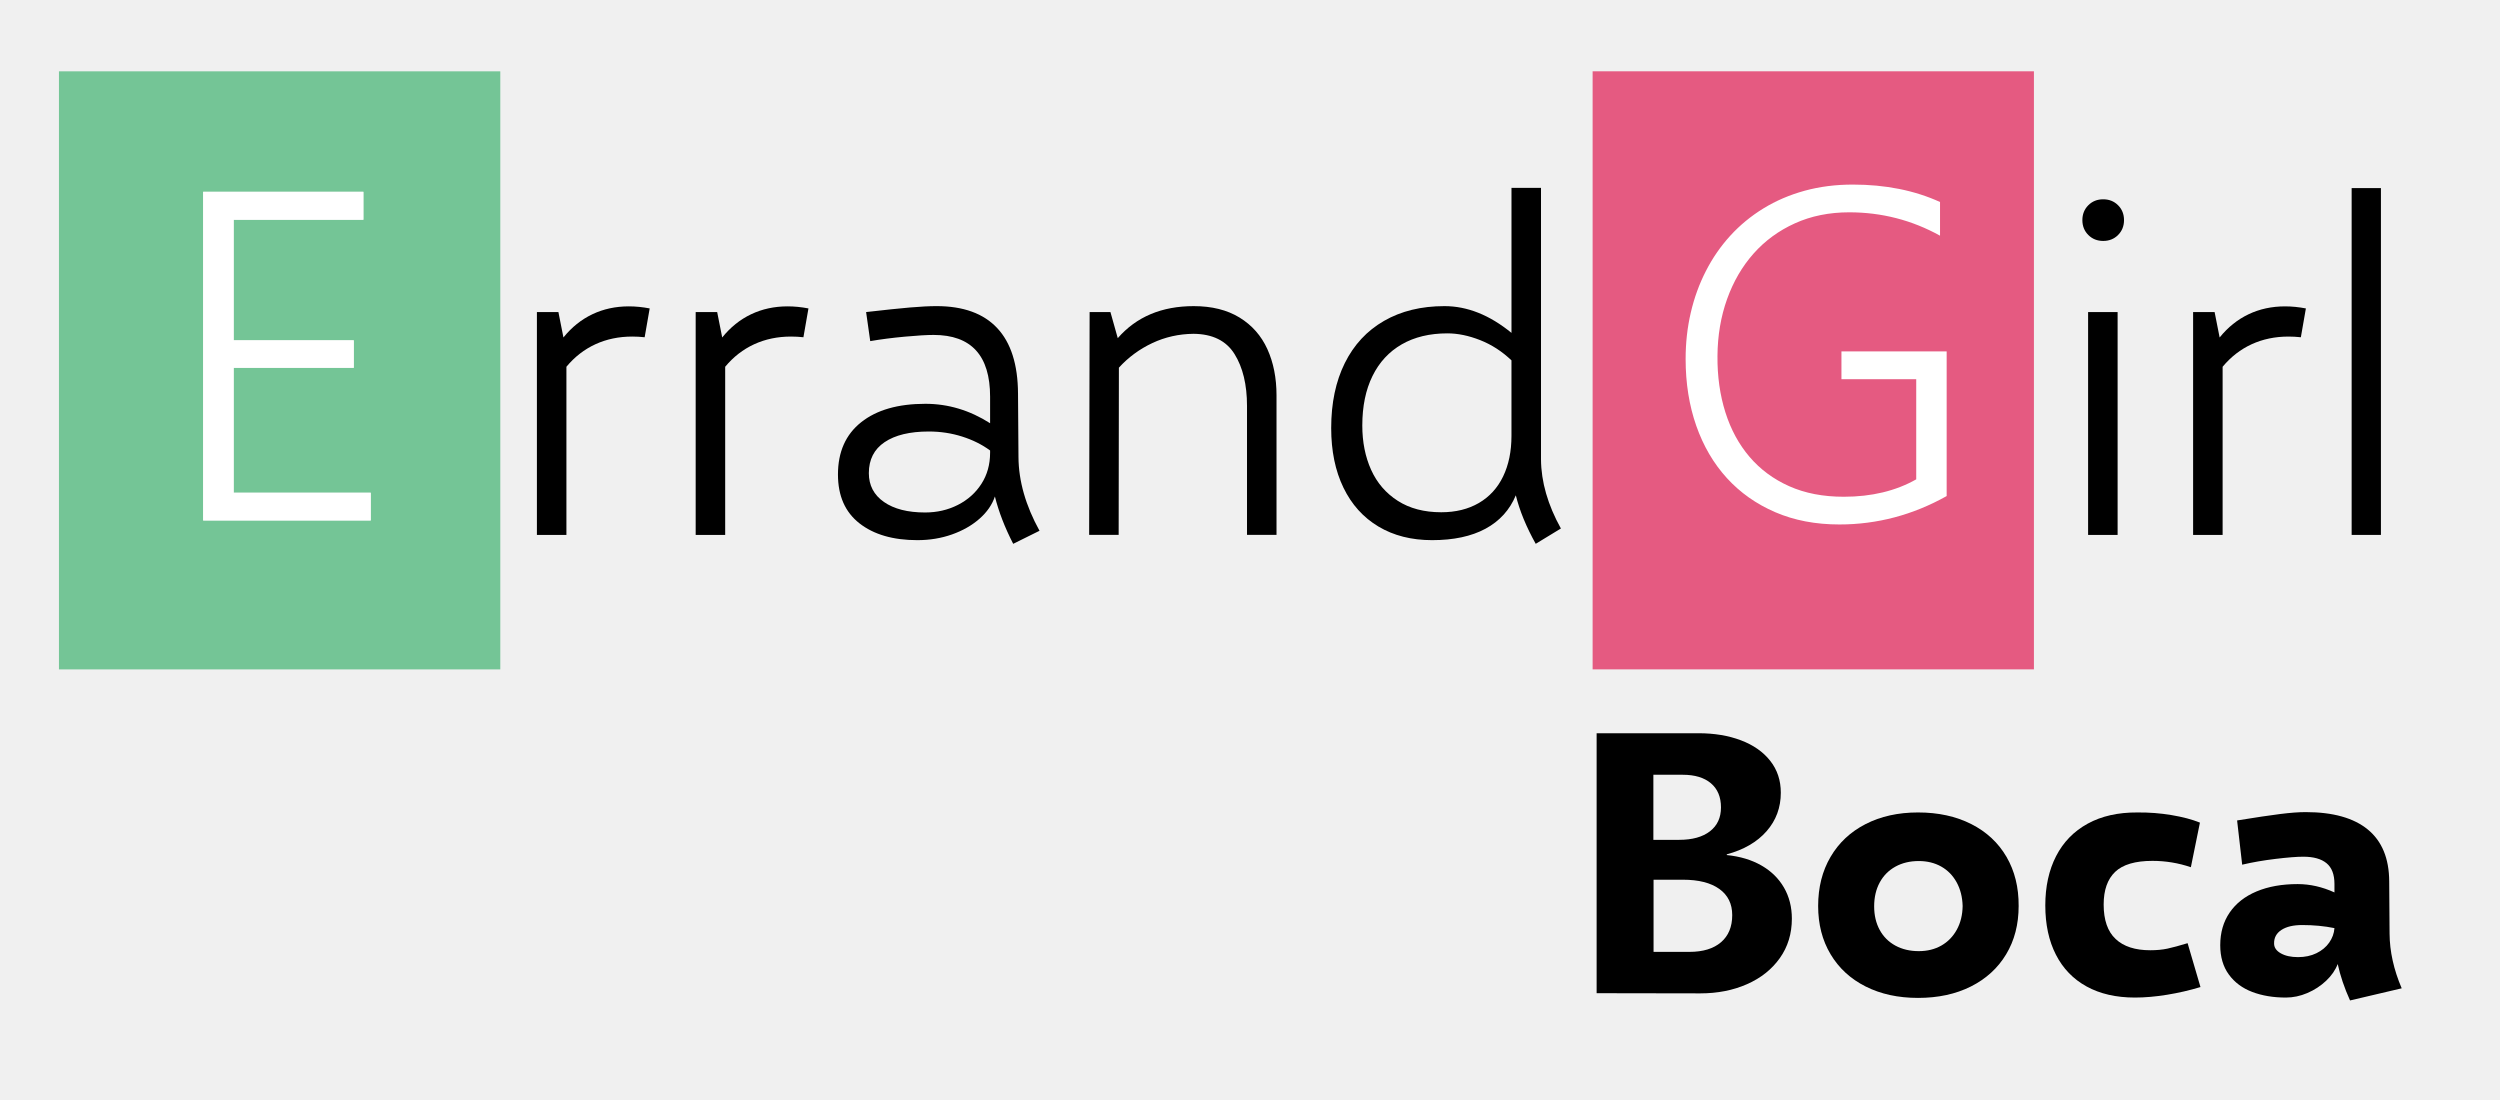
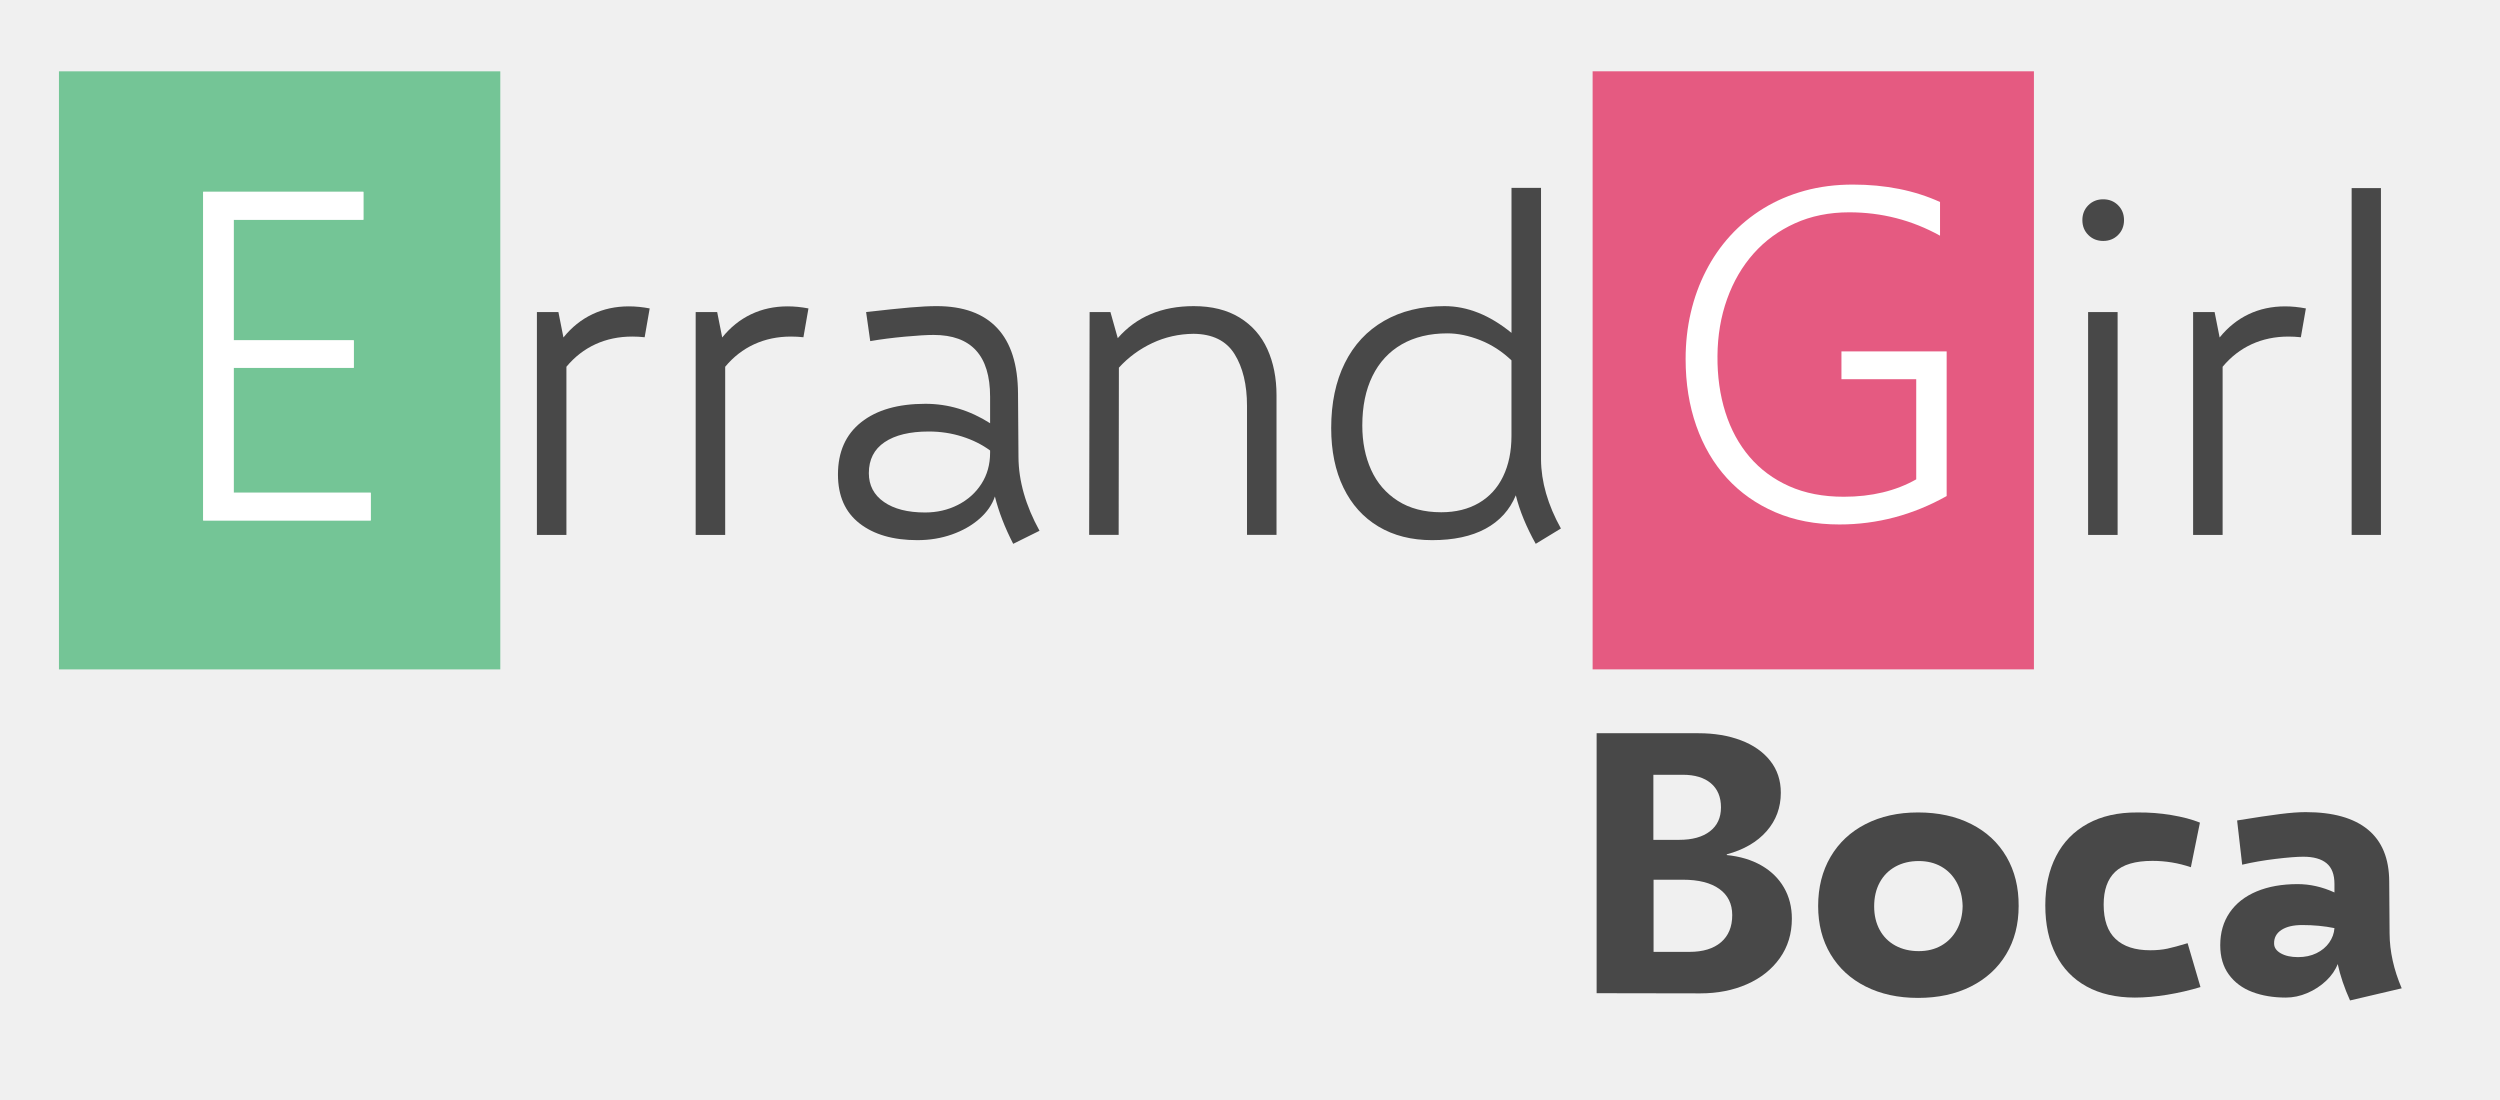
<svg xmlns="http://www.w3.org/2000/svg" version="1.1" id="Layer_1" x="0px" y="0px" width="325px" height="143px" viewBox="0 0 325 143" enable-background="new 0 0 325 143" xml:space="preserve">
  <g>
    <g enable-background="new    ">
-       <path d="M207.561,129.116V95.321h13.244c2.059,0,3.896,0.306,5.516,0.919c1.617,0.612,2.887,1.5,3.805,2.663    c0.92,1.163,1.379,2.545,1.379,4.147c0,1.933-0.616,3.603-1.85,5.008c-1.233,1.406-2.957,2.408-5.173,3.005v0.095    c1.728,0.173,3.229,0.624,4.501,1.354c1.273,0.731,2.251,1.689,2.935,2.876c0.683,1.187,1.024,2.533,1.024,4.041    c0,1.948-0.521,3.657-1.566,5.126c-1.045,1.47-2.471,2.601-4.277,3.394c-1.807,0.794-3.826,1.19-6.057,1.19L207.561,129.116z     M218.283,109.179c1.713,0,3.048-0.369,4.006-1.108c0.959-0.738,1.438-1.774,1.438-3.11c0-1.352-0.436-2.396-1.307-3.135    c-0.873-0.738-2.094-1.107-3.666-1.107h-3.816v8.461H218.283z M219.627,123.743c1.76,0,3.126-0.416,4.1-1.249    c0.975-0.833,1.462-2.012,1.462-3.535c0-1.462-0.558-2.593-1.673-3.394c-1.116-0.802-2.695-1.202-4.737-1.202h-3.817v9.38H219.627    z" />
-       <path d="M242.533,128.244c-1.964-0.99-3.484-2.388-4.56-4.195c-1.077-1.807-1.614-3.896-1.614-6.269    c0-2.419,0.537-4.549,1.614-6.387c1.075-1.838,2.596-3.26,4.56-4.266c1.965-1.005,4.234-1.508,6.811-1.508    c2.625,0,4.93,0.503,6.918,1.508c1.986,1.006,3.515,2.428,4.584,4.266c1.068,1.838,1.594,3.968,1.578,6.387    c0,2.389-0.541,4.481-1.626,6.28c-1.084,1.8-2.612,3.193-4.583,4.184c-1.973,0.99-4.263,1.484-6.871,1.484    C246.768,129.729,244.498,129.234,242.533,128.244z M252.385,122.918c0.848-0.486,1.516-1.174,2.003-2.063    c0.487-0.887,0.738-1.912,0.755-3.075c-0.032-1.162-0.291-2.188-0.778-3.075s-1.155-1.571-2.003-2.051    c-0.849-0.479-1.823-0.719-2.922-0.719c-1.148,0-2.161,0.244-3.041,0.73c-0.88,0.487-1.559,1.175-2.039,2.063    c-0.479,0.888-0.719,1.921-0.719,3.099c0,1.163,0.24,2.185,0.719,3.064c0.48,0.88,1.159,1.559,2.039,2.038    s1.893,0.719,3.041,0.719C250.555,123.648,251.536,123.405,252.385,122.918z" />
-       <path d="M271.262,128.244c-1.744-0.958-3.076-2.337-3.994-4.136c-0.92-1.799-1.379-3.932-1.379-6.398    c0-2.451,0.467-4.588,1.402-6.41c0.934-1.823,2.301-3.229,4.101-4.219c1.799-0.99,3.955-1.477,6.469-1.461    c1.509-0.016,2.989,0.098,4.442,0.342c1.453,0.243,2.683,0.569,3.688,0.978l-1.179,5.798c-1.618-0.55-3.283-0.825-4.996-0.825    c-2.23,0-3.846,0.476-4.843,1.426c-0.998,0.951-1.497,2.368-1.497,4.254c0,2.012,0.52,3.504,1.557,4.478    c1.036,0.975,2.537,1.461,4.5,1.461c0.833,0,1.58-0.07,2.239-0.212c0.66-0.142,1.532-0.377,2.616-0.707l1.674,5.703    c-1.399,0.425-2.845,0.759-4.337,1.002c-1.493,0.243-2.892,0.365-4.194,0.365C275.096,129.682,273.006,129.202,271.262,128.244z" />
-       <path d="M305.505,130.059c-0.739-1.634-1.272-3.213-1.603-4.736c-0.299,0.785-0.801,1.512-1.508,2.18s-1.521,1.198-2.439,1.591    c-0.92,0.393-1.851,0.589-2.793,0.589c-1.635,0-3.092-0.244-4.371-0.73c-1.281-0.487-2.295-1.241-3.041-2.263    c-0.746-1.021-1.119-2.294-1.119-3.817c0-1.634,0.408-3.048,1.226-4.242c0.816-1.194,1.983-2.109,3.499-2.746    c1.517-0.636,3.296-0.954,5.338-0.954c1.604,0,3.197,0.361,4.785,1.084v-1.107c0-1.226-0.342-2.121-1.025-2.687    s-1.693-0.849-3.029-0.849c-0.832,0-2.03,0.095-3.594,0.283c-1.563,0.188-3.013,0.439-4.348,0.754l-0.66-5.751    c2.42-0.392,4.285-0.671,5.598-0.836c1.312-0.165,2.416-0.248,3.311-0.248c3.551,0,6.246,0.755,8.084,2.263    c1.838,1.509,2.766,3.756,2.781,6.74l0.047,6.787c0.016,2.325,0.542,4.698,1.578,7.117L305.505,130.059z M301.133,123.92    c0.699-0.338,1.253-0.798,1.662-1.379c0.408-0.581,0.636-1.21,0.684-1.886c-1.305-0.267-2.703-0.4-4.195-0.4    c-1.146,0-2.047,0.212-2.699,0.637c-0.651,0.424-0.97,1.013-0.953,1.768c0,0.518,0.29,0.942,0.871,1.272s1.328,0.494,2.239,0.494    C299.637,124.426,300.434,124.258,301.133,123.92z" />
+       <path fill="#484848" d="M207.561,129.116V95.32h13.244c2.06,0,3.896,0.307,5.516,0.92c1.617,0.611,2.888,1.5,3.806,2.662    c0.92,1.164,1.379,2.546,1.379,4.147c0,1.933-0.616,3.603-1.851,5.009c-1.232,1.405-2.956,2.407-5.172,3.004v0.096    c1.728,0.173,3.229,0.624,4.5,1.354c1.273,0.731,2.252,1.689,2.936,2.877c0.684,1.187,1.023,2.532,1.023,4.041    c0,1.947-0.521,3.656-1.565,5.125c-1.045,1.471-2.472,2.602-4.276,3.395c-1.808,0.794-3.826,1.189-6.058,1.189L207.561,129.116z     M218.283,109.18c1.713,0,3.048-0.369,4.006-1.109c0.959-0.737,1.438-1.773,1.438-3.109c0-1.352-0.436-2.396-1.307-3.135    c-0.873-0.738-2.094-1.107-3.666-1.107h-3.816v8.461H218.283L218.283,109.18z M219.627,123.743c1.76,0,3.126-0.416,4.1-1.249    c0.976-0.833,1.463-2.012,1.463-3.535c0-1.462-0.559-2.593-1.674-3.395c-1.115-0.801-2.695-1.201-4.736-1.201h-3.817v9.38H219.627    z" />
+       <path fill="#484848" d="M242.533,128.244c-1.965-0.99-3.484-2.389-4.561-4.195s-1.613-3.896-1.613-6.269    c0-2.419,0.537-4.55,1.613-6.388c1.075-1.838,2.596-3.26,4.561-4.266c1.965-1.005,4.234-1.508,6.811-1.508    c2.625,0,4.93,0.503,6.918,1.508c1.986,1.006,3.516,2.428,4.584,4.266s1.594,3.969,1.578,6.388c0,2.389-0.541,4.48-1.626,6.28    c-1.084,1.799-2.612,3.192-4.583,4.184c-1.973,0.99-4.263,1.484-6.871,1.484C246.768,129.729,244.498,129.234,242.533,128.244z     M252.385,122.918c0.848-0.486,1.516-1.174,2.004-2.063c0.486-0.888,0.737-1.912,0.754-3.075    c-0.031-1.162-0.291-2.188-0.777-3.075c-0.487-0.887-1.155-1.571-2.004-2.051c-0.848-0.479-1.822-0.719-2.922-0.719    c-1.147,0-2.16,0.244-3.041,0.729c-0.879,0.487-1.559,1.175-2.039,2.063c-0.479,0.888-0.719,1.92-0.719,3.099    c0,1.163,0.24,2.185,0.719,3.063c0.48,0.881,1.16,1.56,2.039,2.039c0.881,0.479,1.894,0.719,3.041,0.719    C250.555,123.648,251.536,123.405,252.385,122.918z" />
+       <path fill="#484848" d="M271.262,128.244c-1.744-0.958-3.076-2.337-3.994-4.137c-0.92-1.799-1.379-3.932-1.379-6.397    c0-2.451,0.467-4.588,1.402-6.41c0.934-1.823,2.301-3.229,4.102-4.219c1.799-0.99,3.955-1.478,6.469-1.461    c1.509-0.017,2.988,0.098,4.441,0.342c1.453,0.243,2.684,0.569,3.688,0.978l-1.179,5.799c-1.619-0.551-3.283-0.825-4.996-0.825    c-2.23,0-3.846,0.476-4.844,1.426c-0.998,0.951-1.496,2.368-1.496,4.254c0,2.013,0.52,3.505,1.557,4.478    c1.035,0.976,2.537,1.462,4.5,1.462c0.833,0,1.58-0.07,2.238-0.212c0.66-0.143,1.533-0.377,2.617-0.707l1.674,5.703    c-1.399,0.425-2.846,0.759-4.338,1.002c-1.492,0.242-2.892,0.365-4.193,0.365C275.096,129.682,273.006,129.202,271.262,128.244z" />
+       <path fill="#484848" d="M305.505,130.059c-0.739-1.634-1.272-3.213-1.603-4.735c-0.299,0.784-0.801,1.512-1.508,2.18    s-1.521,1.198-2.439,1.591c-0.92,0.393-1.852,0.59-2.793,0.59c-1.635,0-3.092-0.244-4.371-0.73    c-1.281-0.487-2.295-1.241-3.041-2.264c-0.746-1.021-1.119-2.293-1.119-3.816c0-1.634,0.408-3.048,1.227-4.242    c0.815-1.193,1.982-2.109,3.498-2.746c1.518-0.636,3.297-0.953,5.338-0.953c1.604,0,3.197,0.36,4.785,1.084v-1.107    c0-1.227-0.342-2.121-1.024-2.688c-0.683-0.565-1.692-0.849-3.028-0.849c-0.832,0-2.031,0.095-3.595,0.283    c-1.563,0.188-3.013,0.438-4.349,0.754l-0.659-5.751c2.42-0.393,4.284-0.672,5.598-0.836c1.312-0.165,2.416-0.248,3.312-0.248    c3.551,0,6.246,0.755,8.084,2.263c1.838,1.509,2.766,3.756,2.78,6.74l0.048,6.787c0.016,2.325,0.542,4.698,1.577,7.116    L305.505,130.059z M301.133,123.92c0.699-0.338,1.253-0.798,1.662-1.379c0.408-0.581,0.637-1.21,0.684-1.886    c-1.305-0.267-2.703-0.4-4.194-0.4c-1.146,0-2.048,0.212-2.699,0.638c-0.651,0.424-0.97,1.013-0.953,1.768    c0,0.518,0.29,0.941,0.871,1.271s1.328,0.494,2.239,0.494C299.637,124.426,300.434,124.258,301.133,123.92z" />
    </g>
  </g>
  <g>
    <path fill="#74C596" d="M7.664,9.269v77.75h57.374V9.269H7.664z M48.194,67.66H26.411V24.933h20.83v3.635H30.375V44.24H45.99v3.575   H30.375v16.239h17.82L48.194,67.66L48.194,67.66z" />
    <polygon fill="#FFFFFF" points="30.375,47.815 45.99,47.815 45.99,44.24 30.375,44.24 30.375,28.568 47.241,28.568 47.241,24.933    26.411,24.933 26.411,67.66 48.194,67.66 48.194,64.054 30.375,64.054  " />
  </g>
  <g>
    <rect x="207.04" y="9.269" fill="#E55A81" width="57.37" height="77.75" />
    <g>
-       <path fill="#FFFFFF" d="M253.066,64.487c-4.391,2.462-9.041,3.694-13.942,3.694c-3.099,0-5.879-0.532-8.34-1.594    c-2.466-1.063-4.563-2.542-6.291-4.439s-3.054-4.162-3.978-6.794c-0.922-2.63-1.384-5.527-1.384-8.685    c0-2.085,0.22-4.093,0.669-6.019c0.445-1.926,1.104-3.735,1.969-5.422c0.862-1.689,1.92-3.219,3.172-4.59    c1.25-1.37,2.687-2.551,4.307-3.545c1.617-0.993,3.396-1.757,5.344-2.294c1.947-0.537,4.043-0.804,6.287-0.804    c4.23,0,8.01,0.754,11.324,2.265v4.379c-3.656-2.026-7.589-3.038-11.803-3.038c-2.596,0-4.953,0.476-7.058,1.43    c-2.106,0.952-3.899,2.265-5.379,3.934c-1.479,1.667-2.627,3.639-3.442,5.914c-0.813,2.274-1.231,4.742-1.25,7.405    c-0.021,2.642,0.322,5.08,1.029,7.315c0.706,2.234,1.752,4.166,3.143,5.795c1.393,1.629,3.107,2.9,5.154,3.813    c2.047,0.915,4.412,1.371,7.094,1.371c3.613,0,6.754-0.754,9.418-2.264V49.292h-9.721v-3.606h13.678V64.487L253.066,64.487z" />
+       <path fill="#FFFFFF" d="M253.066,64.487c-4.392,2.462-9.041,3.694-13.942,3.694c-3.099,0-5.879-0.532-8.34-1.594    c-2.466-1.063-4.563-2.542-6.291-4.439s-3.054-4.162-3.978-6.794c-0.923-2.63-1.385-5.527-1.385-8.685    c0-2.085,0.221-4.093,0.669-6.019c0.445-1.926,1.104-3.735,1.97-5.422c0.861-1.689,1.92-3.219,3.172-4.59    c1.25-1.37,2.687-2.551,4.307-3.545c1.617-0.993,3.396-1.757,5.344-2.294c1.947-0.537,4.043-0.804,6.287-0.804    c4.23,0,8.01,0.754,11.324,2.265v4.379c-3.656-2.026-7.59-3.038-11.803-3.038c-2.596,0-4.953,0.476-7.059,1.43    c-2.105,0.952-3.898,2.265-5.379,3.934c-1.479,1.667-2.627,3.639-3.441,5.914c-0.813,2.274-1.231,4.742-1.25,7.405    c-0.021,2.642,0.321,5.08,1.028,7.315c0.706,2.234,1.753,4.166,3.144,5.795c1.393,1.629,3.106,2.9,5.154,3.813    c2.047,0.915,4.411,1.371,7.094,1.371c3.613,0,6.754-0.754,9.418-2.264V49.292h-9.721v-3.606h13.678V64.487L253.066,64.487z" />
    </g>
  </g>
  <g enable-background="new    ">
-     <path d="M77.008,40.853c1.438-0.685,3.019-1.026,4.744-1.026c0.873,0,1.774,0.089,2.707,0.268l-0.654,3.747   c-0.535-0.06-1.071-0.089-1.606-0.089c-1.745,0-3.341,0.332-4.788,0.996c-1.448,0.665-2.707,1.641-3.777,2.93v21.859h-3.836V40.569   h2.795l0.654,3.302C74.316,42.543,75.57,41.536,77.008,40.853z" />
-     <path d="M97.648,40.853c1.438-0.685,3.019-1.026,4.744-1.026c0.873,0,1.774,0.089,2.707,0.268l-0.654,3.747   c-0.535-0.06-1.071-0.089-1.606-0.089c-1.745,0-3.341,0.332-4.788,0.996c-1.448,0.665-2.707,1.641-3.777,2.93v21.859h-3.836V40.569   h2.795l0.654,3.302C94.957,42.543,96.21,41.536,97.648,40.853z" />
-     <path d="M131.716,70.697c-1.091-2.122-1.884-4.174-2.379-6.156c-0.357,1.07-1.026,2.037-2.007,2.899s-2.171,1.542-3.569,2.037   c-1.398,0.495-2.9,0.743-4.506,0.743c-3.152,0-5.661-0.729-7.524-2.186c-1.864-1.457-2.796-3.573-2.796-6.35   c0-2.935,1.006-5.199,3.019-6.796c2.012-1.596,4.793-2.394,8.342-2.394c2.974,0,5.779,0.843,8.417,2.527v-3.45   c0-5.353-2.449-8.029-7.346-8.029c-0.873,0-2.117,0.074-3.732,0.223c-1.616,0.148-3.118,0.342-4.505,0.58l-0.536-3.777   c2.419-0.277,4.317-0.476,5.695-0.595s2.533-0.178,3.465-0.178c3.47,0,6.097,0.951,7.881,2.854   c1.785,1.903,2.687,4.739,2.707,8.506l0.06,8.268c0.02,3.113,0.932,6.306,2.736,9.577L131.716,70.697z M124.519,65.641   c1.289-0.654,2.31-1.565,3.063-2.735s1.13-2.519,1.13-4.045v-0.298c-1.051-0.773-2.266-1.378-3.643-1.813   c-1.378-0.437-2.821-0.654-4.328-0.654c-2.458,0-4.372,0.461-5.74,1.383s-2.052,2.265-2.052,4.029c0,1.587,0.654,2.836,1.963,3.748   s3.093,1.367,5.354,1.367C121.813,66.622,123.23,66.295,124.519,65.641z" />
-     <path d="M161.145,41.283c1.616,0.992,2.82,2.36,3.613,4.104c0.793,1.745,1.189,3.747,1.189,6.008v18.142h-3.836V52.764   c0-2.756-0.541-5.001-1.621-6.736c-1.081-1.735-2.86-2.612-5.339-2.633c-1.903,0.021-3.688,0.422-5.353,1.205   s-3.113,1.849-4.342,3.197l-0.03,21.74h-3.836l0.06-28.968h2.707l0.952,3.391c2.418-2.775,5.71-4.163,9.874-4.163   C157.541,39.797,159.528,40.292,161.145,41.283z" />
-     <path d="M199.644,70.697c-1.229-2.201-2.093-4.303-2.587-6.306c-0.794,1.903-2.107,3.352-3.941,4.343s-4.148,1.486-6.944,1.486   c-2.677,0-5.001-0.59-6.974-1.77c-1.974-1.179-3.49-2.864-4.551-5.056c-1.061-2.19-1.592-4.773-1.592-7.747   c0-3.252,0.59-6.067,1.77-8.446c1.18-2.38,2.881-4.209,5.102-5.487c2.221-1.279,4.838-1.918,7.852-1.918   c2.974,0,5.878,1.159,8.714,3.479V24.421h3.837v35.302c0.02,2.915,0.881,5.908,2.587,8.981L199.644,70.697z M192.253,65.389   c1.378-0.804,2.429-1.953,3.152-3.45s1.086-3.257,1.086-5.279v-9.814c-1.229-1.17-2.587-2.047-4.075-2.632   c-1.486-0.585-2.904-0.877-4.252-0.877c-2.301,0-4.278,0.476-5.934,1.427c-1.656,0.952-2.925,2.325-3.807,4.119   c-0.883,1.795-1.324,3.941-1.324,6.439c0,2.141,0.382,4.06,1.146,5.755c0.763,1.695,1.919,3.038,3.465,4.029   c1.546,0.992,3.43,1.487,5.651,1.487C189.244,66.593,190.875,66.191,192.253,65.389z" />
+     <path fill="#484848" d="M77.008,40.853c1.438-0.685,3.019-1.026,4.744-1.026c0.873,0,1.774,0.089,2.707,0.268l-0.654,3.747   c-0.535-0.06-1.071-0.089-1.606-0.089c-1.745,0-3.341,0.332-4.788,0.996c-1.448,0.665-2.707,1.641-3.777,2.93v21.859h-3.836V40.569   h2.795l0.654,3.302C74.316,42.543,75.57,41.536,77.008,40.853z" />
+     <path fill="#484848" d="M97.648,40.853c1.438-0.685,3.019-1.026,4.744-1.026c0.873,0,1.774,0.089,2.707,0.268l-0.654,3.747   c-0.535-0.06-1.071-0.089-1.606-0.089c-1.745,0-3.341,0.332-4.788,0.996c-1.448,0.665-2.707,1.641-3.777,2.93v21.859h-3.836V40.569   h2.795l0.654,3.302C94.957,42.543,96.21,41.536,97.648,40.853z" />
+     <path fill="#484848" d="M131.716,70.697c-1.091-2.122-1.884-4.174-2.379-6.156c-0.357,1.07-1.026,2.037-2.007,2.899   s-2.171,1.542-3.569,2.037c-1.398,0.495-2.9,0.743-4.506,0.743c-3.152,0-5.661-0.729-7.524-2.186   c-1.864-1.457-2.796-3.573-2.796-6.35c0-2.935,1.006-5.199,3.019-6.796c2.012-1.596,4.793-2.394,8.342-2.394   c2.974,0,5.779,0.843,8.417,2.527v-3.45c0-5.353-2.449-8.029-7.346-8.029c-0.873,0-2.117,0.074-3.732,0.223   c-1.616,0.148-3.118,0.342-4.505,0.58l-0.536-3.777c2.419-0.277,4.317-0.476,5.695-0.595c1.378-0.119,2.533-0.178,3.465-0.178   c3.47,0,6.097,0.951,7.881,2.854c1.785,1.903,2.687,4.739,2.707,8.506l0.06,8.268c0.02,3.113,0.932,6.306,2.736,9.577   L131.716,70.697z M124.519,65.641c1.289-0.654,2.31-1.565,3.063-2.735c0.753-1.17,1.13-2.519,1.13-4.045v-0.298   c-1.051-0.773-2.266-1.378-3.643-1.813c-1.378-0.437-2.821-0.654-4.328-0.654c-2.458,0-4.372,0.461-5.74,1.383   s-2.052,2.265-2.052,4.029c0,1.587,0.654,2.836,1.963,3.748s3.093,1.367,5.354,1.367C121.813,66.622,123.23,66.295,124.519,65.641z   " />
+     <path fill="#484848" d="M161.145,41.283c1.616,0.992,2.82,2.36,3.613,4.104c0.793,1.745,1.189,3.747,1.189,6.008v18.142h-3.836   V52.764c0-2.756-0.541-5.001-1.621-6.736c-1.081-1.735-2.86-2.612-5.339-2.633c-1.903,0.021-3.688,0.422-5.353,1.205   c-1.665,0.783-3.113,1.849-4.342,3.197l-0.03,21.74h-3.836l0.06-28.968h2.707l0.952,3.391c2.418-2.775,5.71-4.163,9.874-4.163   C157.541,39.797,159.528,40.292,161.145,41.283z" />
+     <path fill="#484848" d="M199.645,70.697c-1.229-2.201-2.094-4.303-2.588-6.306c-0.793,1.903-2.106,3.352-3.94,4.343   c-1.834,0.991-4.148,1.486-6.944,1.486c-2.677,0-5.001-0.59-6.974-1.77c-1.974-1.179-3.49-2.864-4.552-5.056   c-1.061-2.19-1.592-4.773-1.592-7.747c0-3.252,0.59-6.067,1.771-8.446c1.18-2.38,2.881-4.209,5.103-5.487   c2.221-1.279,4.838-1.918,7.852-1.918c2.974,0,5.878,1.159,8.714,3.479V24.421h3.837v35.302c0.02,2.915,0.881,5.908,2.587,8.981   L199.645,70.697z M192.253,65.389c1.378-0.804,2.429-1.953,3.151-3.45c0.724-1.497,1.087-3.257,1.087-5.279v-9.814   c-1.229-1.17-2.587-2.047-4.075-2.632c-1.486-0.585-2.904-0.877-4.252-0.877c-2.301,0-4.277,0.476-5.934,1.427   c-1.656,0.952-2.926,2.325-3.808,4.119c-0.883,1.795-1.323,3.941-1.323,6.439c0,2.141,0.381,4.06,1.146,5.755   c0.763,1.695,1.919,3.038,3.465,4.029c1.546,0.992,3.431,1.487,5.651,1.487C189.244,66.593,190.875,66.191,192.253,65.389z" />
  </g>
  <g>
    <g enable-background="new    ">
-       <path d="M271.482,30.549c-0.516-0.516-0.773-1.16-0.773-1.933c0-0.773,0.258-1.418,0.773-1.934s1.16-0.773,1.934-0.773    s1.417,0.258,1.933,0.773s0.773,1.16,0.773,1.934c0,0.772-0.258,1.417-0.773,1.933s-1.159,0.773-1.933,0.773    S271.998,31.064,271.482,30.549z M271.453,40.571h3.836v28.968h-3.836V40.571z" />
-       <path d="M292.315,40.854c1.438-0.685,3.019-1.026,4.743-1.026c0.873,0,1.775,0.089,2.707,0.268l-0.654,3.747    c-0.535-0.06-1.07-0.089-1.605-0.089c-1.746,0-3.342,0.332-4.789,0.996c-1.447,0.665-2.706,1.641-3.777,2.93v21.859h-3.836V40.571    h2.795l0.654,3.302C289.624,42.545,290.878,41.538,292.315,40.854z" />
-       <path d="M305.714,24.452h3.807v45.087h-3.807V24.452z" />
+       <path fill="#484848" d="M271.482,30.549c-0.517-0.516-0.773-1.16-0.773-1.933c0-0.773,0.258-1.418,0.773-1.934    c0.515-0.516,1.16-0.773,1.934-0.773s1.417,0.258,1.934,0.773c0.516,0.515,0.772,1.16,0.772,1.934    c0,0.772-0.258,1.417-0.772,1.933c-0.516,0.516-1.16,0.773-1.934,0.773S271.998,31.064,271.482,30.549z M271.453,40.571h3.836    v28.968h-3.836V40.571z" />
+       <path fill="#484848" d="M292.314,40.854c1.438-0.685,3.02-1.026,4.744-1.026c0.873,0,1.774,0.089,2.707,0.268l-0.654,3.747    c-0.535-0.06-1.07-0.089-1.605-0.089c-1.746,0-3.342,0.332-4.789,0.996c-1.447,0.665-2.705,1.641-3.777,2.93v21.859h-3.836V40.571    h2.795l0.654,3.302C289.624,42.545,290.878,41.538,292.314,40.854z" />
+       <path fill="#484848" d="M305.714,24.452h3.808v45.087h-3.808V24.452z" />
    </g>
  </g>
</svg>
